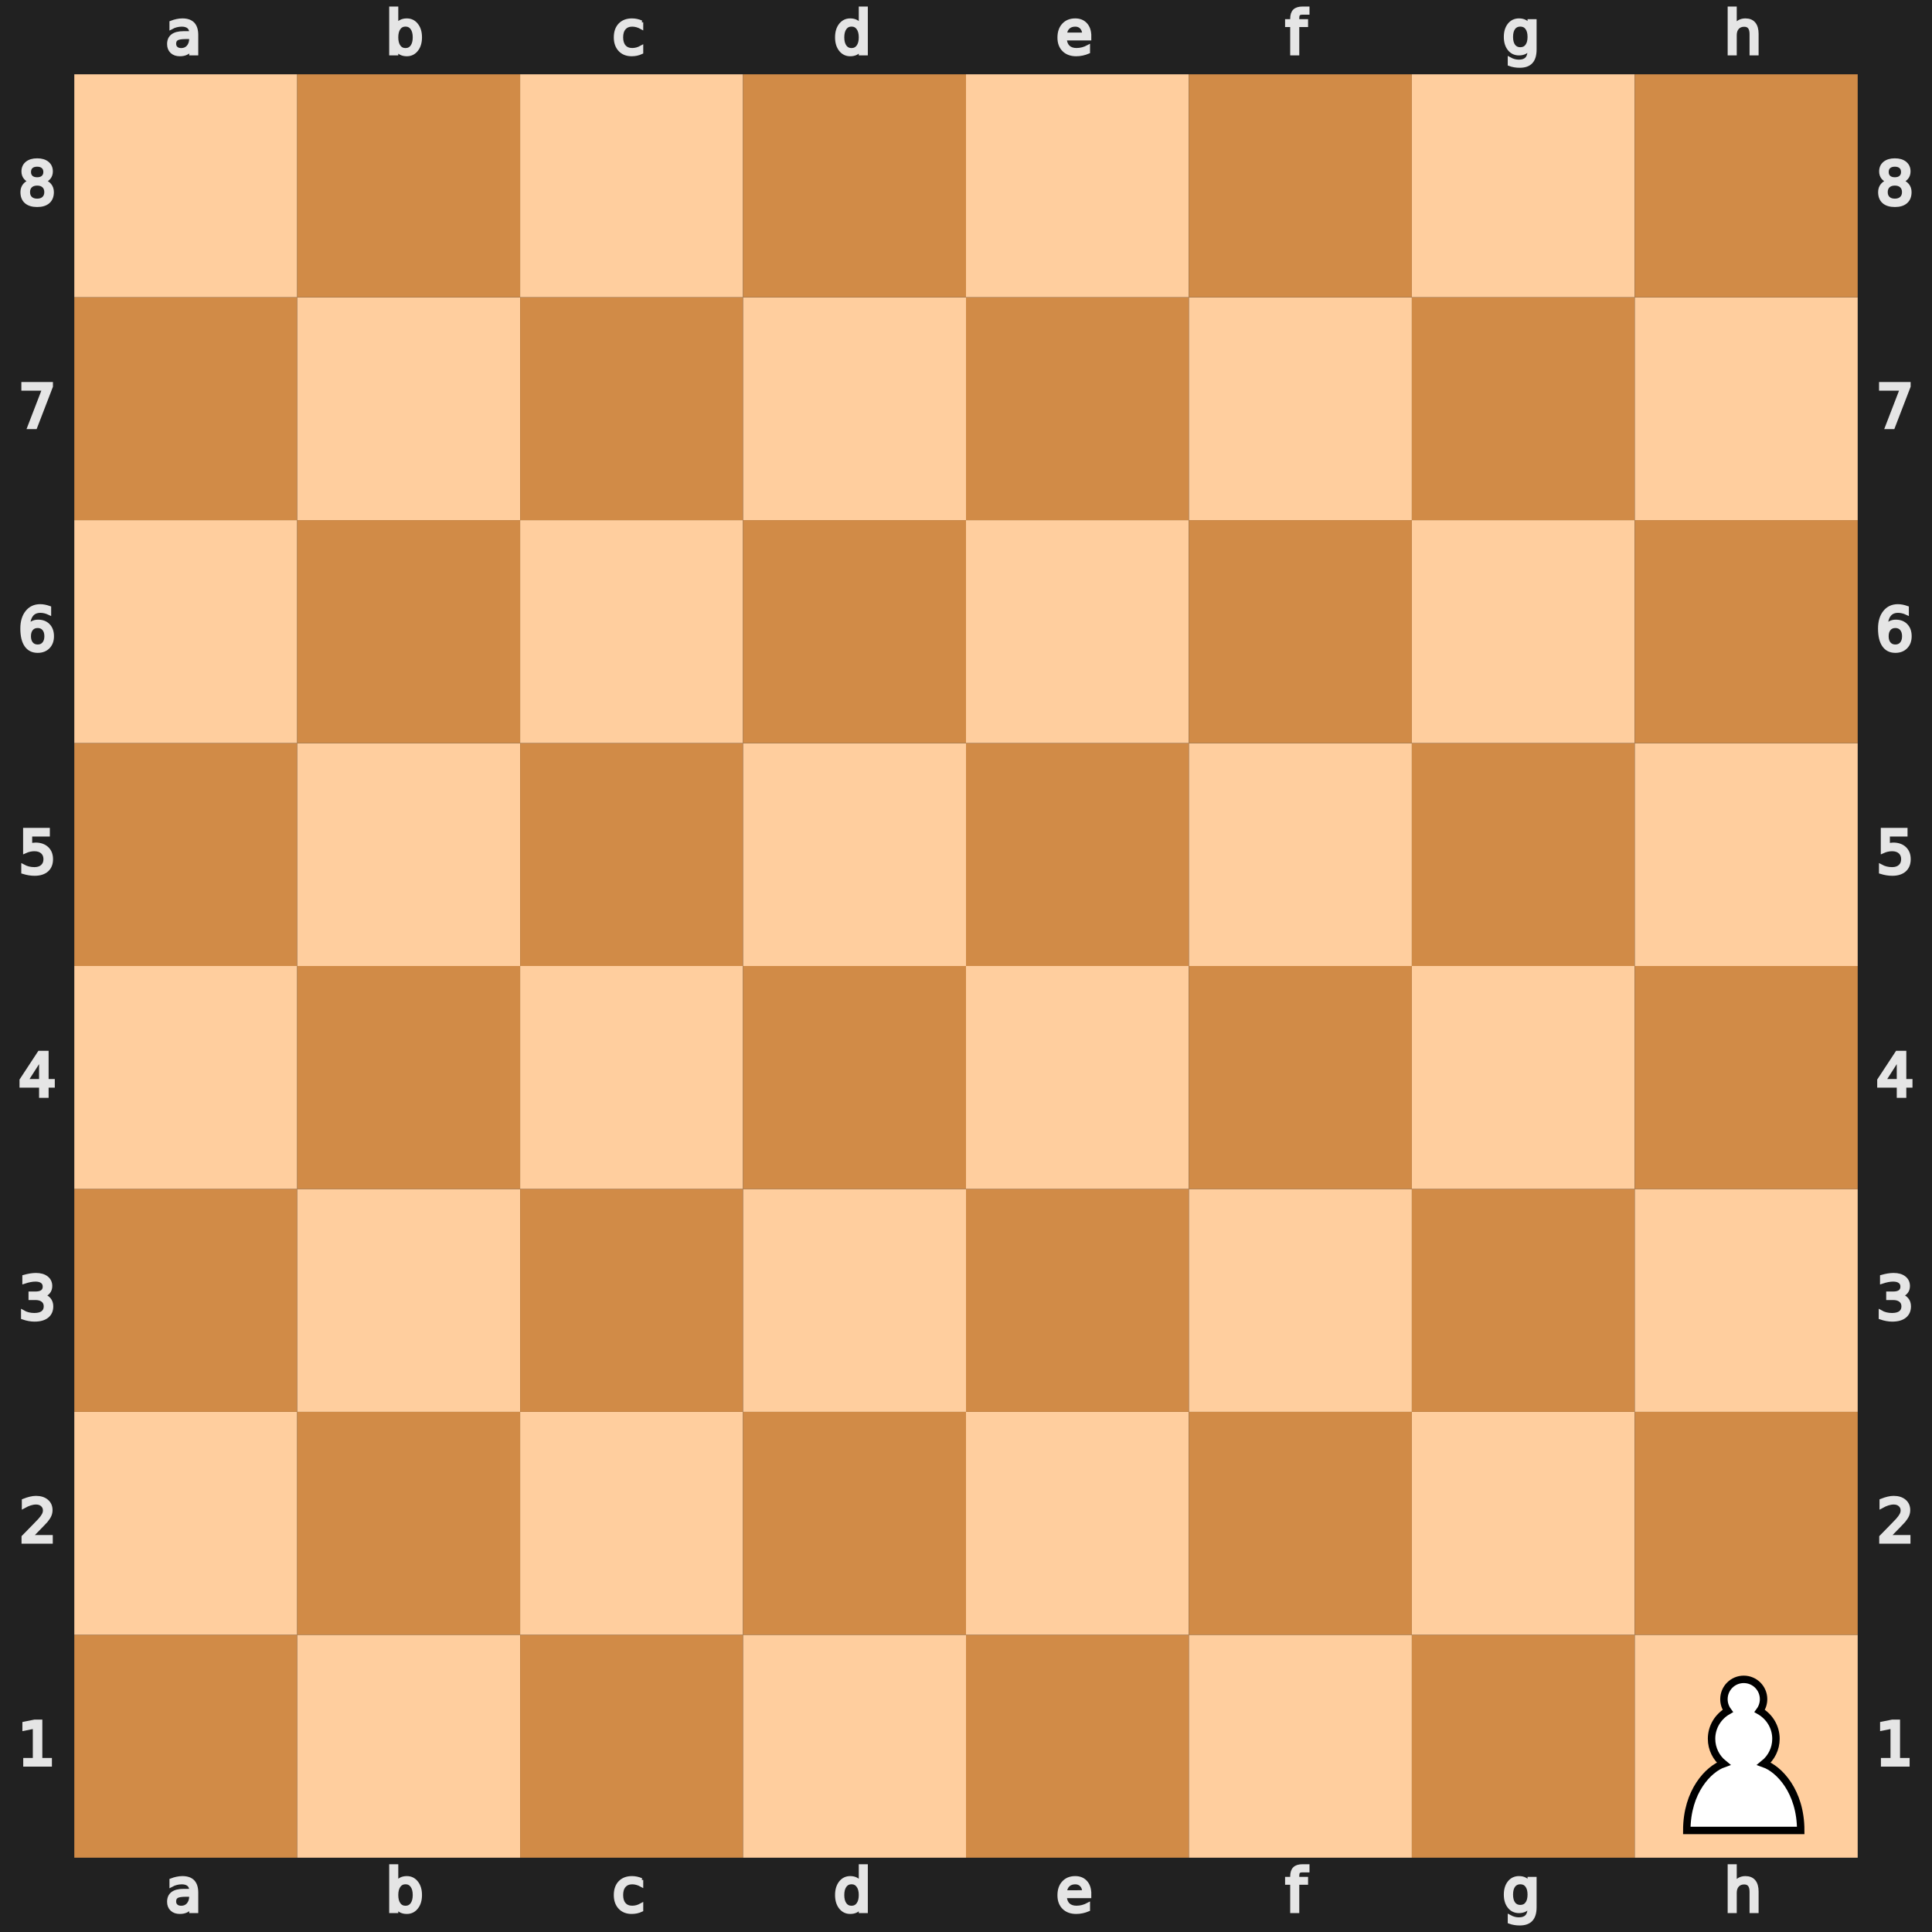
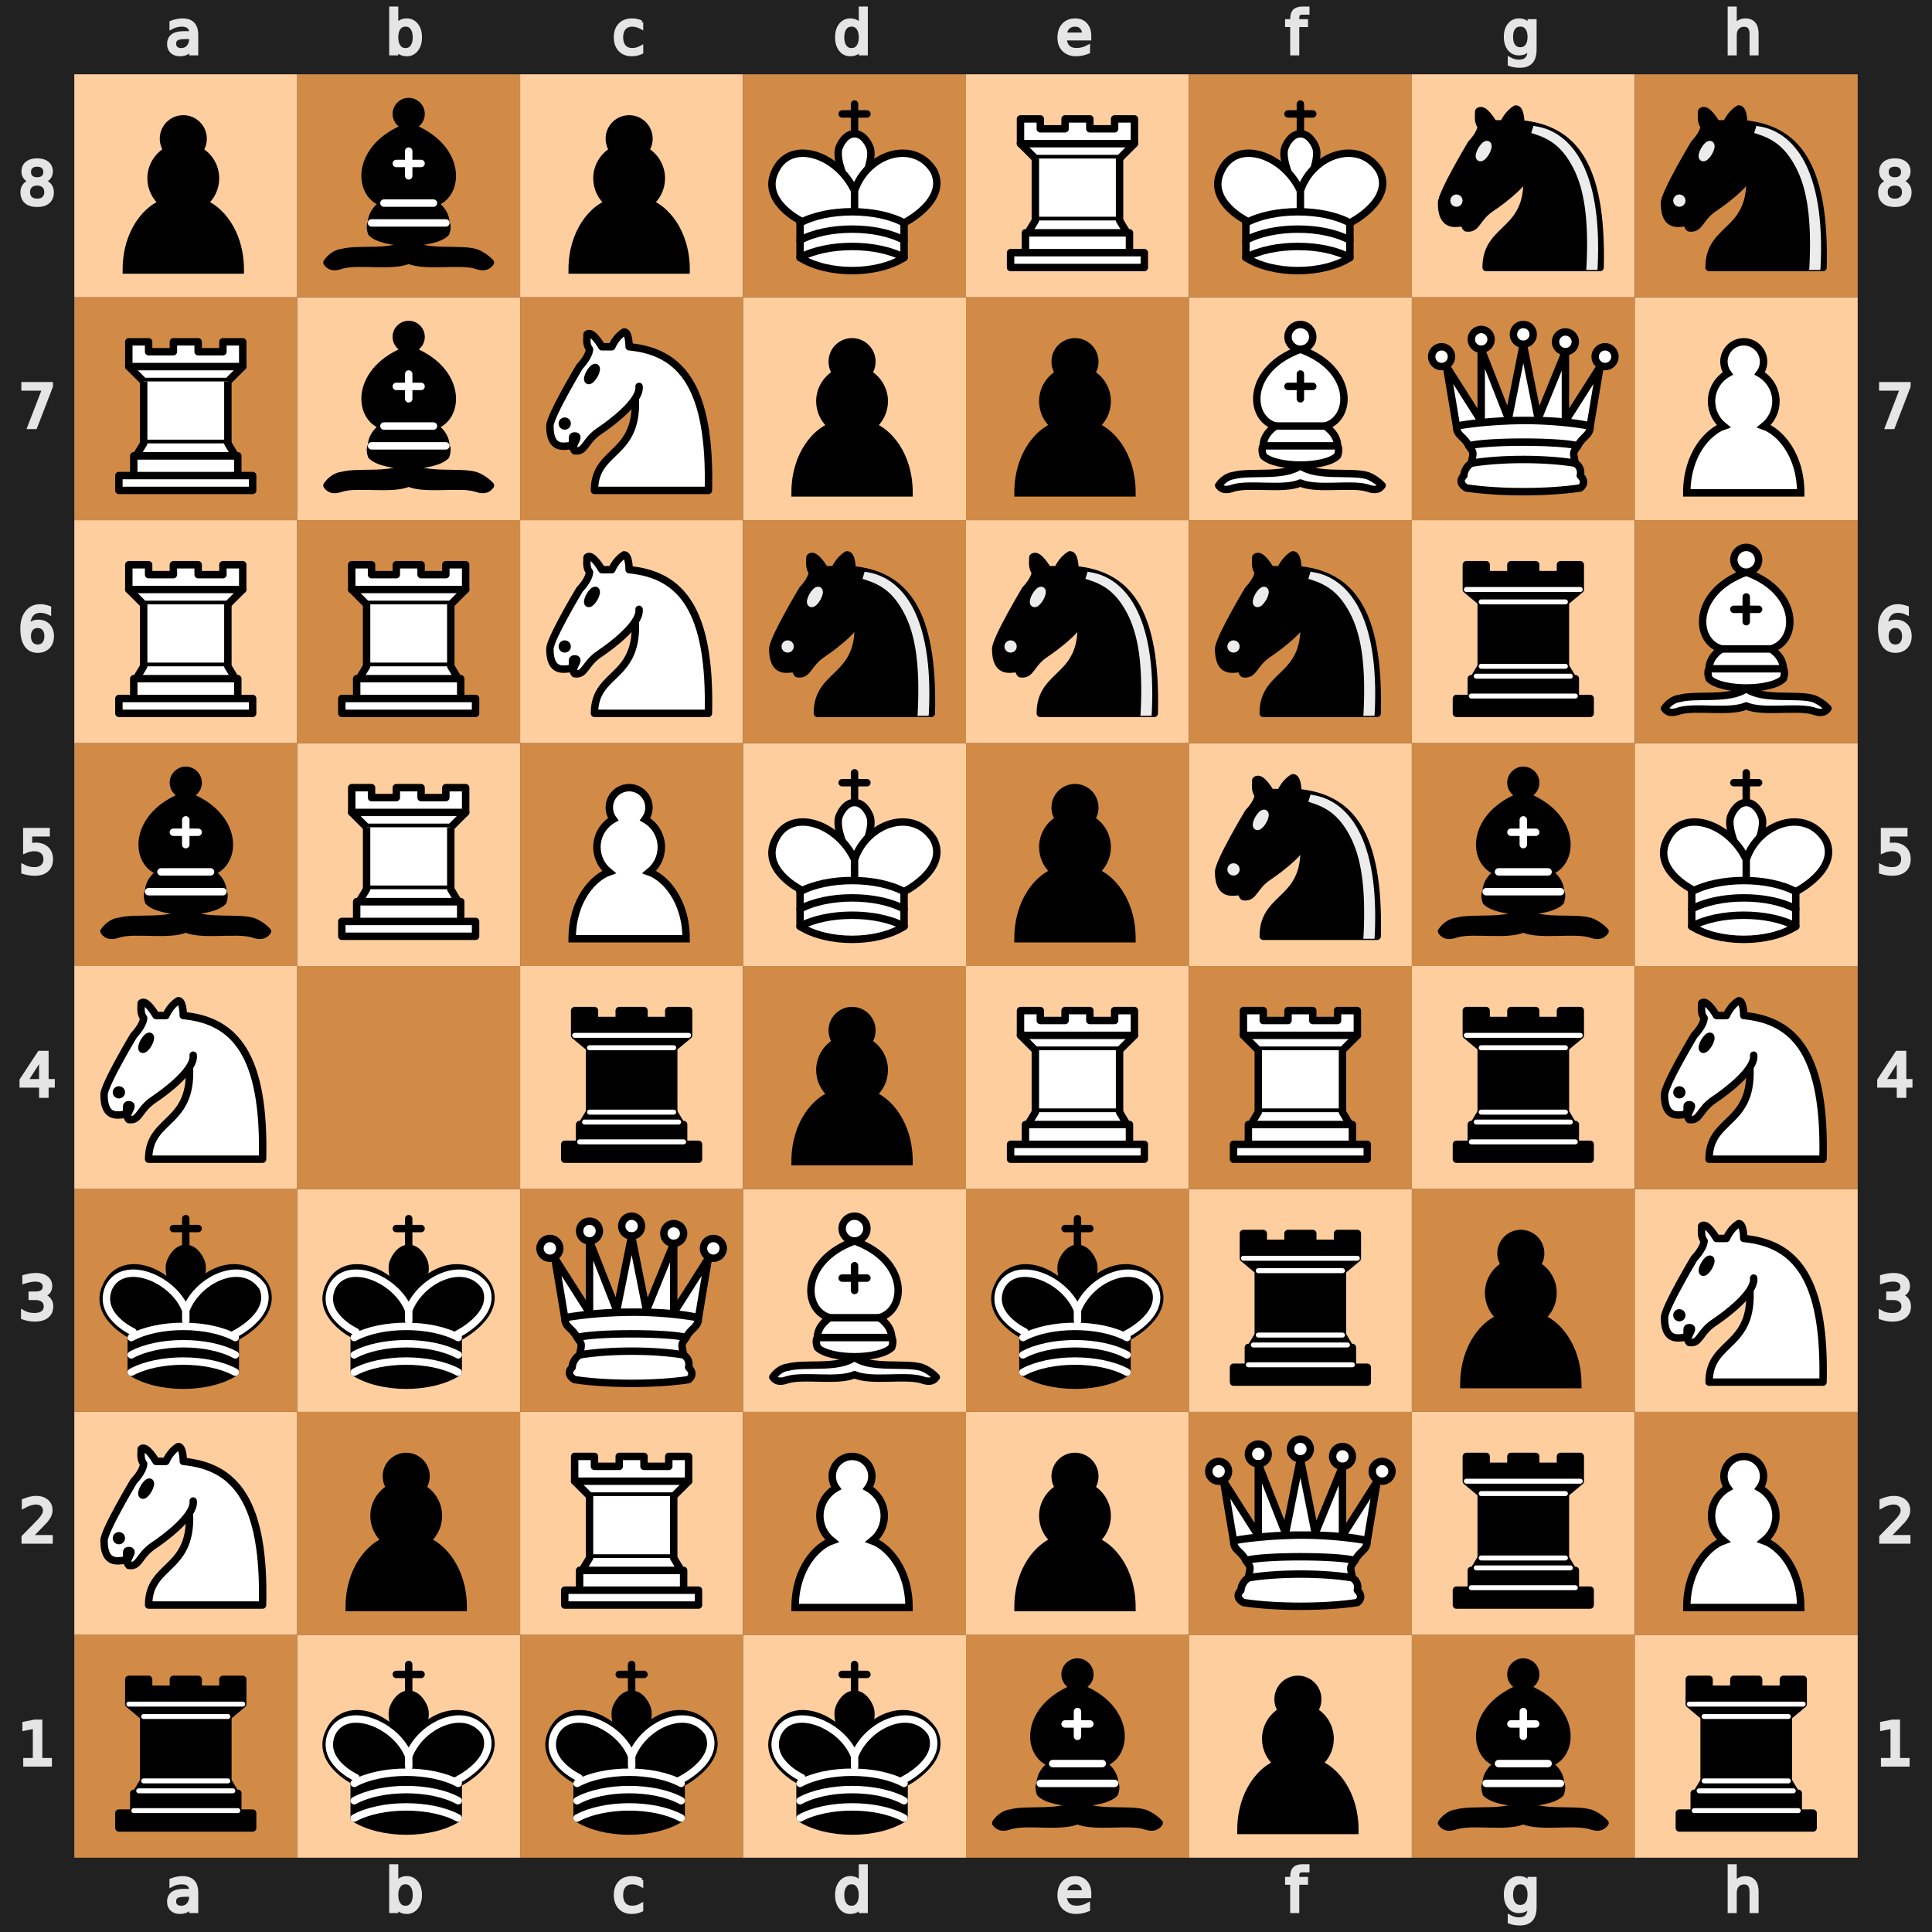
- <svg xmlns="http://www.w3.org/2000/svg" xmlns:xlink="http://www.w3.org/1999/xlink" version="1.1" viewBox="0 0 390 390" width="256" height="256">
+ <svg xmlns="http://www.w3.org/2000/svg" xmlns:xlink="http://www.w3.org/1999/xlink" version="1.1" viewBox="0 0 390 390" width="1024" height="1024">
  <defs>
    <g id="white-pawn" class="white pawn">
      <path d="M22 9c-2.21 0-4 1.79-4 4 0 .89.29 1.71.78 2.38-1.95 1.12-3.28 3.21-3.28 5.62 0 2.03.94 3.84 2.41 5.03-3 1.06-7.41 5.55-7.41 13.47h23c0-7.92-4.41-12.41-7.41-13.47 1.47-1.19 2.41-3 2.41-5.03 0-2.41-1.33-4.5-3.28-5.62.49-.67.78-1.49.78-2.38 0-2.21-1.79-4-4-4z" fill="#fff" stroke="#000" stroke-width="1.5" stroke-linecap="round" />
    </g>
+     <g id="white-knight" class="white knight" fill="none" fill-rule="evenodd" stroke="#000" stroke-width="1.5" stroke-linecap="round" stroke-linejoin="round">
+       <path d="M 22,10 C 32.5,11 38.5,18 38,39 L 15,39 C 15,30 25,32.5 23,18" style="fill:#ffffff; stroke:#000000;" />
+       <path d="M 24,18 C 24.38,20.91 18.45,25.37 16,27 C 13,29 13.18,31.34 11,31 C 9.958,30.06 12.41,27.96 11,28 C 10,28 11.19,29.23 10,30 C 9,30 5.997,31 6,26 C 6,24 12,14 12,14 C 12,14 13.89,12.1 14,10.5 C 13.27,9.506 13.5,8.5 13.5,7.5 C 14.5,6.5 16.5,10 16.5,10 L 18.5,10 C 18.5,10 19.28,8.008 21,7 C 22,7 22,10 22,10" style="fill:#ffffff; stroke:#000000;" />
+       <path d="M 9.5 25.5 A 0.5 0.5 0 1 1 8.5,25.5 A 0.5 0.5 0 1 1 9.5 25.5 z" style="fill:#000000; stroke:#000000;" />
+       <path d="M 15 15.5 A 0.5 1.5 0 1 1 14,15.5 A 0.5 1.5 0 1 1 15 15.5 z" transform="matrix(0.866,0.5,-0.5,0.866,9.693,-5.173)" style="fill:#000000; stroke:#000000;" />
+     </g>
+     <g id="white-bishop" class="white bishop" fill="none" fill-rule="evenodd" stroke="#000" stroke-width="1.5" stroke-linecap="round" stroke-linejoin="round">
+       <g fill="#fff" stroke-linecap="butt">
+         <path d="M9 36c3.39-.97 10.11.43 13.5-2 3.39 2.43 10.11 1.03 13.5 2 0 0 1.65.54 3 2-.68.97-1.65.99-3 .5-3.39-.97-10.11.46-13.5-1-3.39 1.46-10.11.03-13.5 1-1.354.49-2.323.47-3-.5 1.354-1.94 3-2 3-2zM15 32c2.5 2.5 12.5 2.5 15 0 .5-1.5 0-2 0-2 0-2.5-2.5-4-2.5-4 5.5-1.5 6-11.5-5-15.5-11 4-10.5 14-5 15.5 0 0-2.5 1.5-2.5 4 0 0-.5.5 0 2zM25 8a2.5 2.5 0 1 1-5 0 2.5 2.5 0 1 1 5 0z" />
+       </g>
+       <path d="M17.5 26h10M15 30h15m-7.5-14.5v5M20 18h5" stroke-linejoin="miter" />
+     </g>
+     <g id="white-rook" class="white rook" fill="#fff" fill-rule="evenodd" stroke="#000" stroke-width="1.5" stroke-linecap="round" stroke-linejoin="round">
+       <path d="M9 39h27v-3H9v3zM12 36v-4h21v4H12zM11 14V9h4v2h5V9h5v2h5V9h4v5" stroke-linecap="butt" />
+       <path d="M34 14l-3 3H14l-3-3" />
+       <path d="M31 17v12.5H14V17" stroke-linecap="butt" stroke-linejoin="miter" />
+       <path d="M31 29.5l1.5 2.5h-20l1.5-2.5" />
+       <path d="M11 14h23" fill="none" stroke-linejoin="miter" />
+     </g>
+     <g id="white-queen" class="white queen" fill="#fff" fill-rule="evenodd" stroke="#000" stroke-width="1.5" stroke-linecap="round" stroke-linejoin="round">
+       <path d="M8 12a2 2 0 1 1-4 0 2 2 0 1 1 4 0zM24.5 7.5a2 2 0 1 1-4 0 2 2 0 1 1 4 0zM41 12a2 2 0 1 1-4 0 2 2 0 1 1 4 0zM16 8.5a2 2 0 1 1-4 0 2 2 0 1 1 4 0zM33 9a2 2 0 1 1-4 0 2 2 0 1 1 4 0z" />
+       <path d="M9 26c8.5-1.5 21-1.5 27 0l2-12-7 11V11l-5.5 13.5-3-15-3 15-5.5-14V25L7 14l2 12zM9 26c0 2 1.5 2 2.5 4 1 1.5 1 1 .5 3.5-1.5 1-1.5 2.5-1.5 2.5-1.5 1.5.5 2.5.5 2.5 6.5 1 16.5 1 23 0 0 0 1.5-1 0-2.5 0 0 .5-1.5-1-2.5-.5-2.5-.5-2 .5-3.5 1-2 2.5-2 2.5-4-8.5-1.5-18.5-1.5-27 0z" stroke-linecap="butt" />
+       <path d="M11.5 30c3.5-1 18.5-1 22 0M12 33.5c6-1 15-1 21 0" fill="none" />
+     </g>
+     <g id="white-king" class="white king" fill="none" fill-rule="evenodd" stroke="#000" stroke-width="1.5" stroke-linecap="round" stroke-linejoin="round">
+       <path d="M22.5 11.63V6M20 8h5" stroke-linejoin="miter" />
+       <path d="M22.5 25s4.5-7.5 3-10.5c0 0-1-2.5-3-2.5s-3 2.5-3 2.5c-1.5 3 3 10.5 3 10.5" fill="#fff" stroke-linecap="butt" stroke-linejoin="miter" />
+       <path d="M11.5 37c5.5 3.5 15.5 3.5 21 0v-7s9-4.5 6-10.5c-4-6.5-13.5-3.5-16 4V27v-3.5c-3.5-7.5-13-10.5-16-4-3 6 5 10 5 10V37z" fill="#fff" />
+       <path d="M11.5 30c5.5-3 15.5-3 21 0m-21 3.5c5.5-3 15.5-3 21 0m-21 3.5c5.5-3 15.5-3 21 0" />
+     </g>
+     <g id="black-pawn" class="black pawn">
+       <path d="M22 9c-2.21 0-4 1.79-4 4 0 .89.29 1.71.78 2.38-1.95 1.12-3.28 3.21-3.28 5.62 0 2.03.94 3.84 2.41 5.03-3 1.06-7.41 5.55-7.41 13.47h23c0-7.92-4.41-12.41-7.41-13.47 1.47-1.19 2.41-3 2.41-5.03 0-2.41-1.33-4.5-3.28-5.62.49-.67.78-1.49.78-2.38 0-2.21-1.79-4-4-4z" stroke="#000" stroke-width="1.5" stroke-linecap="round" />
+     </g>
+     <g id="black-knight" class="black knight" fill="none" fill-rule="evenodd" stroke="#000" stroke-width="1.5" stroke-linecap="round" stroke-linejoin="round">
+       <path d="M 22,10 C 32.5,11 38.5,18 38,39 L 15,39 C 15,30 25,32.5 23,18" style="fill:#000000; stroke:#000000;" />
+       <path d="M 24,18 C 24.38,20.91 18.45,25.37 16,27 C 13,29 13.18,31.34 11,31 C 9.958,30.06 12.41,27.96 11,28 C 10,28 11.19,29.23 10,30 C 9,30 5.997,31 6,26 C 6,24 12,14 12,14 C 12,14 13.89,12.1 14,10.5 C 13.27,9.506 13.5,8.5 13.5,7.5 C 14.5,6.5 16.5,10 16.5,10 L 18.5,10 C 18.5,10 19.28,8.008 21,7 C 22,7 22,10 22,10" style="fill:#000000; stroke:#000000;" />
+       <path d="M 9.5 25.5 A 0.5 0.5 0 1 1 8.5,25.5 A 0.5 0.5 0 1 1 9.5 25.5 z" style="fill:#ececec; stroke:#ececec;" />
+       <path d="M 15 15.5 A 0.5 1.5 0 1 1 14,15.5 A 0.5 1.5 0 1 1 15 15.5 z" transform="matrix(0.866,0.5,-0.5,0.866,9.693,-5.173)" style="fill:#ececec; stroke:#ececec;" />
+       <path d="M 24.55,10.4 L 24.1,11.85 L 24.6,12 C 27.75,13 30.25,14.49 32.5,18.75 C 34.75,23.01 35.75,29.06 35.25,39 L 35.2,39.5 L 37.45,39.5 L 37.5,39 C 38,28.94 36.62,22.15 34.25,17.66 C 31.88,13.17 28.46,11.02 25.06,10.5 L 24.55,10.4 z " style="fill:#ececec; stroke:none;" />
+     </g>
+     <g id="black-bishop" class="black bishop" fill="none" fill-rule="evenodd" stroke="#000" stroke-width="1.5" stroke-linecap="round" stroke-linejoin="round">
+       <path d="M9 36c3.39-.97 10.11.43 13.5-2 3.39 2.43 10.11 1.03 13.5 2 0 0 1.65.54 3 2-.68.97-1.65.99-3 .5-3.39-.97-10.11.46-13.5-1-3.39 1.46-10.11.03-13.5 1-1.354.49-2.323.47-3-.5 1.354-1.94 3-2 3-2zm6-4c2.5 2.5 12.5 2.5 15 0 .5-1.5 0-2 0-2 0-2.5-2.5-4-2.5-4 5.5-1.5 6-11.5-5-15.5-11 4-10.5 14-5 15.5 0 0-2.5 1.5-2.5 4 0 0-.5.5 0 2zM25 8a2.5 2.5 0 1 1-5 0 2.5 2.5 0 1 1 5 0z" fill="#000" stroke-linecap="butt" />
+       <path d="M17.5 26h10M15 30h15m-7.5-14.5v5M20 18h5" stroke="#fff" stroke-linejoin="miter" />
+     </g>
+     <g id="black-rook" class="black rook" fill="#000" fill-rule="evenodd" stroke="#000" stroke-width="1.5" stroke-linecap="round" stroke-linejoin="round">
+       <path d="M9 39h27v-3H9v3zM12.5 32l1.5-2.5h17l1.5 2.5h-20zM12 36v-4h21v4H12z" stroke-linecap="butt" />
+       <path d="M14 29.5v-13h17v13H14z" stroke-linecap="butt" stroke-linejoin="miter" />
+       <path d="M14 16.5L11 14h23l-3 2.5H14zM11 14V9h4v2h5V9h5v2h5V9h4v5H11z" stroke-linecap="butt" />
+       <path d="M12 35.5h21M13 31.5h19M14 29.5h17M14 16.5h17M11 14h23" fill="none" stroke="#fff" stroke-width="1" stroke-linejoin="miter" />
+     </g>
+     <g id="black-king" class="black king" fill="none" fill-rule="evenodd" stroke="#000" stroke-width="1.5" stroke-linecap="round" stroke-linejoin="round">
+       <path d="M22.5 11.63V6" stroke-linejoin="miter" />
+       <path d="M22.5 25s4.5-7.5 3-10.5c0 0-1-2.5-3-2.5s-3 2.5-3 2.5c-1.5 3 3 10.5 3 10.5" fill="#000" stroke-linecap="butt" stroke-linejoin="miter" />
+       <path d="M11.5 37c5.5 3.5 15.5 3.5 21 0v-7s9-4.5 6-10.5c-4-6.5-13.5-3.5-16 4V27v-3.5c-3.5-7.5-13-10.5-16-4-3 6 5 10 5 10V37z" fill="#000" />
+       <path d="M20 8h5" stroke-linejoin="miter" />
+       <path d="M32 29.5s8.5-4 6.03-9.65C34.15 14 25 18 22.5 24.5l.01 2.1-.01-2.1C20 18 9.906 14 6.997 19.85c-2.497 5.65 4.853 9 4.853 9M11.5 30c5.5-3 15.5-3 21 0m-21 3.5c5.5-3 15.5-3 21 0m-21 3.5c5.5-3 15.5-3 21 0" stroke="#fff" />
+     </g>
  </defs>
  <rect x="0" y="0" width="390" height="390" fill="#212121" />
  <rect x="15" y="330" width="45" height="45" class="square dark a1" stroke="none" fill="#d18b47" />
+   <use xlink:href="#black-rook" transform="translate(15, 330)" />
  <rect x="60" y="330" width="45" height="45" class="square light b1" stroke="none" fill="#ffce9e" />
+   <use xlink:href="#black-king" transform="translate(60, 330)" />
  <rect x="105" y="330" width="45" height="45" class="square dark c1" stroke="none" fill="#d18b47" />
+   <use xlink:href="#black-king" transform="translate(105, 330)" />
  <rect x="150" y="330" width="45" height="45" class="square light d1" stroke="none" fill="#ffce9e" />
+   <use xlink:href="#black-king" transform="translate(150, 330)" />
  <rect x="195" y="330" width="45" height="45" class="square dark e1" stroke="none" fill="#d18b47" />
+   <use xlink:href="#black-bishop" transform="translate(195, 330)" />
  <rect x="240" y="330" width="45" height="45" class="square light f1" stroke="none" fill="#ffce9e" />
+   <use xlink:href="#black-pawn" transform="translate(240, 330)" />
  <rect x="285" y="330" width="45" height="45" class="square dark g1" stroke="none" fill="#d18b47" />
+   <use xlink:href="#black-bishop" transform="translate(285, 330)" />
  <rect x="330" y="330" width="45" height="45" class="square light h1" stroke="none" fill="#ffce9e" />
-   <use xlink:href="#white-pawn" transform="translate(330, 330)" />
+   <use xlink:href="#black-rook" transform="translate(330, 330)" />
  <rect x="15" y="285" width="45" height="45" class="square light a2" stroke="none" fill="#ffce9e" />
+   <use xlink:href="#white-knight" transform="translate(15, 285)" />
  <rect x="60" y="285" width="45" height="45" class="square dark b2" stroke="none" fill="#d18b47" />
+   <use xlink:href="#black-pawn" transform="translate(60, 285)" />
  <rect x="105" y="285" width="45" height="45" class="square light c2" stroke="none" fill="#ffce9e" />
+   <use xlink:href="#white-rook" transform="translate(105, 285)" />
  <rect x="150" y="285" width="45" height="45" class="square dark d2" stroke="none" fill="#d18b47" />
+   <use xlink:href="#white-pawn" transform="translate(150, 285)" />
  <rect x="195" y="285" width="45" height="45" class="square light e2" stroke="none" fill="#ffce9e" />
+   <use xlink:href="#black-pawn" transform="translate(195, 285)" />
  <rect x="240" y="285" width="45" height="45" class="square dark f2" stroke="none" fill="#d18b47" />
+   <use xlink:href="#white-queen" transform="translate(240, 285)" />
  <rect x="285" y="285" width="45" height="45" class="square light g2" stroke="none" fill="#ffce9e" />
+   <use xlink:href="#black-rook" transform="translate(285, 285)" />
  <rect x="330" y="285" width="45" height="45" class="square dark h2" stroke="none" fill="#d18b47" />
+   <use xlink:href="#white-pawn" transform="translate(330, 285)" />
  <rect x="15" y="240" width="45" height="45" class="square dark a3" stroke="none" fill="#d18b47" />
+   <use xlink:href="#black-king" transform="translate(15, 240)" />
  <rect x="60" y="240" width="45" height="45" class="square light b3" stroke="none" fill="#ffce9e" />
+   <use xlink:href="#black-king" transform="translate(60, 240)" />
  <rect x="105" y="240" width="45" height="45" class="square dark c3" stroke="none" fill="#d18b47" />
+   <use xlink:href="#white-queen" transform="translate(105, 240)" />
  <rect x="150" y="240" width="45" height="45" class="square light d3" stroke="none" fill="#ffce9e" />
+   <use xlink:href="#white-bishop" transform="translate(150, 240)" />
  <rect x="195" y="240" width="45" height="45" class="square dark e3" stroke="none" fill="#d18b47" />
+   <use xlink:href="#black-king" transform="translate(195, 240)" />
  <rect x="240" y="240" width="45" height="45" class="square light f3" stroke="none" fill="#ffce9e" />
+   <use xlink:href="#black-rook" transform="translate(240, 240)" />
  <rect x="285" y="240" width="45" height="45" class="square dark g3" stroke="none" fill="#d18b47" />
+   <use xlink:href="#black-pawn" transform="translate(285, 240)" />
  <rect x="330" y="240" width="45" height="45" class="square light h3" stroke="none" fill="#ffce9e" />
+   <use xlink:href="#white-knight" transform="translate(330, 240)" />
  <rect x="15" y="195" width="45" height="45" class="square light a4" stroke="none" fill="#ffce9e" />
+   <use xlink:href="#white-knight" transform="translate(15, 195)" />
  <rect x="60" y="195" width="45" height="45" class="square dark b4" stroke="none" fill="#d18b47" />
  <rect x="105" y="195" width="45" height="45" class="square light c4" stroke="none" fill="#ffce9e" />
+   <use xlink:href="#black-rook" transform="translate(105, 195)" />
  <rect x="150" y="195" width="45" height="45" class="square dark d4" stroke="none" fill="#d18b47" />
+   <use xlink:href="#black-pawn" transform="translate(150, 195)" />
  <rect x="195" y="195" width="45" height="45" class="square light e4" stroke="none" fill="#ffce9e" />
+   <use xlink:href="#white-rook" transform="translate(195, 195)" />
  <rect x="240" y="195" width="45" height="45" class="square dark f4" stroke="none" fill="#d18b47" />
+   <use xlink:href="#white-rook" transform="translate(240, 195)" />
  <rect x="285" y="195" width="45" height="45" class="square light g4" stroke="none" fill="#ffce9e" />
+   <use xlink:href="#black-rook" transform="translate(285, 195)" />
  <rect x="330" y="195" width="45" height="45" class="square dark h4" stroke="none" fill="#d18b47" />
+   <use xlink:href="#white-knight" transform="translate(330, 195)" />
  <rect x="15" y="150" width="45" height="45" class="square dark a5" stroke="none" fill="#d18b47" />
+   <use xlink:href="#black-bishop" transform="translate(15, 150)" />
  <rect x="60" y="150" width="45" height="45" class="square light b5" stroke="none" fill="#ffce9e" />
+   <use xlink:href="#white-rook" transform="translate(60, 150)" />
  <rect x="105" y="150" width="45" height="45" class="square dark c5" stroke="none" fill="#d18b47" />
+   <use xlink:href="#white-pawn" transform="translate(105, 150)" />
  <rect x="150" y="150" width="45" height="45" class="square light d5" stroke="none" fill="#ffce9e" />
+   <use xlink:href="#white-king" transform="translate(150, 150)" />
  <rect x="195" y="150" width="45" height="45" class="square dark e5" stroke="none" fill="#d18b47" />
+   <use xlink:href="#black-pawn" transform="translate(195, 150)" />
  <rect x="240" y="150" width="45" height="45" class="square light f5" stroke="none" fill="#ffce9e" />
+   <use xlink:href="#black-knight" transform="translate(240, 150)" />
  <rect x="285" y="150" width="45" height="45" class="square dark g5" stroke="none" fill="#d18b47" />
+   <use xlink:href="#black-bishop" transform="translate(285, 150)" />
  <rect x="330" y="150" width="45" height="45" class="square light h5" stroke="none" fill="#ffce9e" />
+   <use xlink:href="#white-king" transform="translate(330, 150)" />
  <rect x="15" y="105" width="45" height="45" class="square light a6" stroke="none" fill="#ffce9e" />
+   <use xlink:href="#white-rook" transform="translate(15, 105)" />
  <rect x="60" y="105" width="45" height="45" class="square dark b6" stroke="none" fill="#d18b47" />
+   <use xlink:href="#white-rook" transform="translate(60, 105)" />
  <rect x="105" y="105" width="45" height="45" class="square light c6" stroke="none" fill="#ffce9e" />
+   <use xlink:href="#white-knight" transform="translate(105, 105)" />
  <rect x="150" y="105" width="45" height="45" class="square dark d6" stroke="none" fill="#d18b47" />
+   <use xlink:href="#black-knight" transform="translate(150, 105)" />
  <rect x="195" y="105" width="45" height="45" class="square light e6" stroke="none" fill="#ffce9e" />
+   <use xlink:href="#black-knight" transform="translate(195, 105)" />
  <rect x="240" y="105" width="45" height="45" class="square dark f6" stroke="none" fill="#d18b47" />
+   <use xlink:href="#black-knight" transform="translate(240, 105)" />
  <rect x="285" y="105" width="45" height="45" class="square light g6" stroke="none" fill="#ffce9e" />
+   <use xlink:href="#black-rook" transform="translate(285, 105)" />
  <rect x="330" y="105" width="45" height="45" class="square dark h6" stroke="none" fill="#d18b47" />
+   <use xlink:href="#white-bishop" transform="translate(330, 105)" />
  <rect x="15" y="60" width="45" height="45" class="square dark a7" stroke="none" fill="#d18b47" />
+   <use xlink:href="#white-rook" transform="translate(15, 60)" />
  <rect x="60" y="60" width="45" height="45" class="square light b7" stroke="none" fill="#ffce9e" />
+   <use xlink:href="#black-bishop" transform="translate(60, 60)" />
  <rect x="105" y="60" width="45" height="45" class="square dark c7" stroke="none" fill="#d18b47" />
+   <use xlink:href="#white-knight" transform="translate(105, 60)" />
  <rect x="150" y="60" width="45" height="45" class="square light d7" stroke="none" fill="#ffce9e" />
+   <use xlink:href="#black-pawn" transform="translate(150, 60)" />
  <rect x="195" y="60" width="45" height="45" class="square dark e7" stroke="none" fill="#d18b47" />
+   <use xlink:href="#black-pawn" transform="translate(195, 60)" />
  <rect x="240" y="60" width="45" height="45" class="square light f7" stroke="none" fill="#ffce9e" />
+   <use xlink:href="#white-bishop" transform="translate(240, 60)" />
  <rect x="285" y="60" width="45" height="45" class="square dark g7" stroke="none" fill="#d18b47" />
+   <use xlink:href="#white-queen" transform="translate(285, 60)" />
  <rect x="330" y="60" width="45" height="45" class="square light h7" stroke="none" fill="#ffce9e" />
+   <use xlink:href="#white-pawn" transform="translate(330, 60)" />
  <rect x="15" y="15" width="45" height="45" class="square light a8" stroke="none" fill="#ffce9e" />
+   <use xlink:href="#black-pawn" transform="translate(15, 15)" />
  <rect x="60" y="15" width="45" height="45" class="square dark b8" stroke="none" fill="#d18b47" />
+   <use xlink:href="#black-bishop" transform="translate(60, 15)" />
  <rect x="105" y="15" width="45" height="45" class="square light c8" stroke="none" fill="#ffce9e" />
+   <use xlink:href="#black-pawn" transform="translate(105, 15)" />
  <rect x="150" y="15" width="45" height="45" class="square dark d8" stroke="none" fill="#d18b47" />
+   <use xlink:href="#white-king" transform="translate(150, 15)" />
  <rect x="195" y="15" width="45" height="45" class="square light e8" stroke="none" fill="#ffce9e" />
+   <use xlink:href="#white-rook" transform="translate(195, 15)" />
  <rect x="240" y="15" width="45" height="45" class="square dark f8" stroke="none" fill="#d18b47" />
+   <use xlink:href="#white-king" transform="translate(240, 15)" />
  <rect x="285" y="15" width="45" height="45" class="square light g8" stroke="none" fill="#ffce9e" />
+   <use xlink:href="#black-knight" transform="translate(285, 15)" />
  <rect x="330" y="15" width="45" height="45" class="square dark h8" stroke="none" fill="#d18b47" />
+   <use xlink:href="#black-knight" transform="translate(330, 15)" />
  <g transform="translate(20, 0) scale(0.75, 0.75)" fill="#e5e5e5" stroke="#e5e5e5">
    <path d="M23.328 10.016q-1.742 0-2.414.398-.672.398-.672 1.36 0 .765.5 1.218.508.445 1.375.445 1.196 0 1.914-.843.727-.852.727-2.258v-.32zm2.867-.594v4.992h-1.437v-1.328q-.492.797-1.227 1.18-.734.375-1.797.375-1.343 0-2.14-.75-.79-.758-.79-2.024 0-1.476.985-2.226.992-.75 2.953-.75h2.016V8.75q0-.992-.656-1.531-.649-.547-1.829-.547-.75 0-1.46.18-.711.18-1.368.539V6.062q.79-.304 1.532-.453.742-.156 1.445-.156 1.898 0 2.836.984.937.985.937 2.985z" />
  </g>
  <g transform="translate(20, 375) scale(0.75, 0.75)" fill="#e5e5e5" stroke="#e5e5e5">
    <path d="M23.328 10.016q-1.742 0-2.414.398-.672.398-.672 1.36 0 .765.5 1.218.508.445 1.375.445 1.196 0 1.914-.843.727-.852.727-2.258v-.32zm2.867-.594v4.992h-1.437v-1.328q-.492.797-1.227 1.18-.734.375-1.797.375-1.343 0-2.14-.75-.79-.758-.79-2.024 0-1.476.985-2.226.992-.75 2.953-.75h2.016V8.75q0-.992-.656-1.531-.649-.547-1.829-.547-.75 0-1.46.18-.711.18-1.368.539V6.062q.79-.304 1.532-.453.742-.156 1.445-.156 1.898 0 2.836.984.937.985.937 2.985z" />
  </g>
  <g transform="translate(65, 0) scale(0.75, 0.75)" fill="#e5e5e5" stroke="#e5e5e5">
    <path d="M24.922 10.047q0-1.586-.656-2.485-.649-.906-1.79-.906-1.14 0-1.796.906-.649.899-.649 2.485 0 1.586.649 2.492.656.898 1.797.898 1.14 0 1.789-.898.656-.906.656-2.492zm-4.89-3.055q.452-.781 1.14-1.156.695-.383 1.656-.383 1.594 0 2.586 1.266 1 1.265 1 3.328 0 2.062-1 3.328-.992 1.266-2.586 1.266-.96 0-1.656-.375-.688-.383-1.14-1.164v1.312h-1.446V2.258h1.445z" />
  </g>
  <g transform="translate(65, 375) scale(0.75, 0.75)" fill="#e5e5e5" stroke="#e5e5e5">
    <path d="M24.922 10.047q0-1.586-.656-2.485-.649-.906-1.79-.906-1.14 0-1.796.906-.649.899-.649 2.485 0 1.586.649 2.492.656.898 1.797.898 1.14 0 1.789-.898.656-.906.656-2.492zm-4.89-3.055q.452-.781 1.14-1.156.695-.383 1.656-.383 1.594 0 2.586 1.266 1 1.265 1 3.328 0 2.062-1 3.328-.992 1.266-2.586 1.266-.96 0-1.656-.375-.688-.383-1.14-1.164v1.312h-1.446V2.258h1.445z" />
  </g>
  <g transform="translate(110, 0) scale(0.75, 0.75)" fill="#e5e5e5" stroke="#e5e5e5">
    <path d="M25.96 6v1.344q-.608-.336-1.226-.5-.609-.172-1.234-.172-1.398 0-2.172.89-.773.883-.773 2.485 0 1.601.773 2.492.774.883 2.172.883.625 0 1.234-.164.618-.172 1.227-.508v1.328q-.602.281-1.25.422-.64.14-1.367.14-1.977 0-3.14-1.242-1.165-1.242-1.165-3.351 0-2.14 1.172-3.367 1.18-1.227 3.227-1.227.664 0 1.296.14.633.134 1.227.407z" />
  </g>
  <g transform="translate(110, 375) scale(0.75, 0.75)" fill="#e5e5e5" stroke="#e5e5e5">
    <path d="M25.96 6v1.344q-.608-.336-1.226-.5-.609-.172-1.234-.172-1.398 0-2.172.89-.773.883-.773 2.485 0 1.601.773 2.492.774.883 2.172.883.625 0 1.234-.164.618-.172 1.227-.508v1.328q-.602.281-1.25.422-.64.14-1.367.14-1.977 0-3.14-1.242-1.165-1.242-1.165-3.351 0-2.14 1.172-3.367 1.18-1.227 3.227-1.227.664 0 1.296.14.633.134 1.227.407z" />
  </g>
  <g transform="translate(155, 0) scale(0.75, 0.75)" fill="#e5e5e5" stroke="#e5e5e5">
    <path d="M24.973 6.992V2.258h1.437v12.156h-1.437v-1.312q-.453.78-1.149 1.164-.687.375-1.656.375-1.586 0-2.586-1.266-.992-1.266-.992-3.328 0-2.063.992-3.328 1-1.266 2.586-1.266.969 0 1.656.383.696.375 1.149 1.156zm-4.899 3.055q0 1.586.649 2.492.656.898 1.797.898 1.14 0 1.796-.898.657-.906.657-2.492 0-1.586-.657-2.485-.656-.906-1.796-.906-1.141 0-1.797.906-.649.899-.649 2.485z" />
  </g>
  <g transform="translate(155, 375) scale(0.75, 0.75)" fill="#e5e5e5" stroke="#e5e5e5">
    <path d="M24.973 6.992V2.258h1.437v12.156h-1.437v-1.312q-.453.78-1.149 1.164-.687.375-1.656.375-1.586 0-2.586-1.266-.992-1.266-.992-3.328 0-2.063.992-3.328 1-1.266 2.586-1.266.969 0 1.656.383.696.375 1.149 1.156zm-4.899 3.055q0 1.586.649 2.492.656.898 1.797.898 1.14 0 1.796-.898.657-.906.657-2.492 0-1.586-.657-2.485-.656-.906-1.796-.906-1.141 0-1.797.906-.649.899-.649 2.485z" />
  </g>
  <g transform="translate(200, 0) scale(0.75, 0.75)" fill="#e5e5e5" stroke="#e5e5e5">
    <path d="M26.555 9.68v.703h-6.61q.094 1.484.89 2.265.806.774 2.235.774.828 0 1.602-.203.781-.203 1.547-.61v1.36q-.774.328-1.586.5-.813.172-1.649.172-2.093 0-3.32-1.22-1.219-1.218-1.219-3.296 0-2.148 1.157-3.406 1.164-1.266 3.132-1.266 1.766 0 2.79 1.14 1.03 1.134 1.03 3.087zm-1.438-.422q-.015-1.18-.664-1.883-.64-.703-1.703-.703-1.203 0-1.93.68-.718.68-.828 1.914z" />
  </g>
  <g transform="translate(200, 375) scale(0.75, 0.75)" fill="#e5e5e5" stroke="#e5e5e5">
    <path d="M26.555 9.68v.703h-6.61q.094 1.484.89 2.265.806.774 2.235.774.828 0 1.602-.203.781-.203 1.547-.61v1.36q-.774.328-1.586.5-.813.172-1.649.172-2.093 0-3.32-1.22-1.219-1.218-1.219-3.296 0-2.148 1.157-3.406 1.164-1.266 3.132-1.266 1.766 0 2.79 1.14 1.03 1.134 1.03 3.087zm-1.438-.422q-.015-1.18-.664-1.883-.64-.703-1.703-.703-1.203 0-1.93.68-.718.68-.828 1.914z" />
  </g>
  <g transform="translate(245, 0) scale(0.75, 0.75)" fill="#e5e5e5" stroke="#e5e5e5">
    <path d="M25.285 2.258v1.195H23.91q-.773 0-1.078.313-.297.312-.297 1.125v.773h2.367v1.117h-2.367v7.633H21.09V6.781h-1.375V5.664h1.375v-.61q0-1.46.68-2.124.68-.672 2.156-.672z" />
  </g>
  <g transform="translate(245, 375) scale(0.75, 0.75)" fill="#e5e5e5" stroke="#e5e5e5">
    <path d="M25.285 2.258v1.195H23.91q-.773 0-1.078.313-.297.312-.297 1.125v.773h2.367v1.117h-2.367v7.633H21.09V6.781h-1.375V5.664h1.375v-.61q0-1.46.68-2.124.68-.672 2.156-.672z" />
  </g>
  <g transform="translate(290, 0) scale(0.75, 0.75)" fill="#e5e5e5" stroke="#e5e5e5">
    <path d="M24.973 9.937q0-1.562-.649-2.421-.64-.86-1.804-.86-1.157 0-1.805.86-.64.859-.64 2.421 0 1.555.64 2.415.648.859 1.805.859 1.164 0 1.804-.86.649-.859.649-2.414zm1.437 3.391q0 2.234-.992 3.32-.992 1.094-3.04 1.094-.757 0-1.429-.117-.672-.11-1.304-.344v-1.398q.632.344 1.25.508.617.164 1.257.164 1.414 0 2.118-.743.703-.734.703-2.226v-.711q-.446.773-1.141 1.156-.695.383-1.664.383-1.61 0-2.594-1.227-.984-1.226-.984-3.25 0-2.03.984-3.257.985-1.227 2.594-1.227.969 0 1.664.383t1.14 1.156V5.664h1.438z" />
  </g>
  <g transform="translate(290, 375) scale(0.75, 0.75)" fill="#e5e5e5" stroke="#e5e5e5">
    <path d="M24.973 9.937q0-1.562-.649-2.421-.64-.86-1.804-.86-1.157 0-1.805.86-.64.859-.64 2.421 0 1.555.64 2.415.648.859 1.805.859 1.164 0 1.804-.86.649-.859.649-2.414zm1.437 3.391q0 2.234-.992 3.32-.992 1.094-3.04 1.094-.757 0-1.429-.117-.672-.11-1.304-.344v-1.398q.632.344 1.25.508.617.164 1.257.164 1.414 0 2.118-.743.703-.734.703-2.226v-.711q-.446.773-1.141 1.156-.695.383-1.664.383-1.61 0-2.594-1.227-.984-1.226-.984-3.25 0-2.03.984-3.257.985-1.227 2.594-1.227.969 0 1.664.383t1.14 1.156V5.664h1.438z" />
  </g>
  <g transform="translate(335, 0) scale(0.75, 0.75)" fill="#e5e5e5" stroke="#e5e5e5">
    <path d="M26.164 9.133v5.281h-1.437V9.18q0-1.243-.485-1.86-.484-.617-1.453-.617-1.164 0-1.836.742-.672.742-.672 2.024v4.945h-1.445V2.258h1.445v4.765q.516-.789 1.211-1.18.703-.39 1.617-.39 1.508 0 2.282.938.773.93.773 2.742z" />
  </g>
  <g transform="translate(335, 375) scale(0.75, 0.75)" fill="#e5e5e5" stroke="#e5e5e5">
    <path d="M26.164 9.133v5.281h-1.437V9.18q0-1.243-.485-1.86-.484-.617-1.453-.617-1.164 0-1.836.742-.672.742-.672 2.024v4.945h-1.445V2.258h1.445v4.765q.516-.789 1.211-1.18.703-.39 1.617-.39 1.508 0 2.282.938.773.93.773 2.742z" />
  </g>
  <g transform="translate(0, 335) scale(0.75, 0.75)" fill="#e5e5e5" stroke="#e5e5e5">
    <path d="M6.754 26.996h2.578v-8.898l-2.805.562v-1.437l2.79-.563h1.578v10.336h2.578v1.328h-6.72z" />
  </g>
  <g transform="translate(375, 335) scale(0.75, 0.75)" fill="#e5e5e5" stroke="#e5e5e5">
    <path d="M6.754 26.996h2.578v-8.898l-2.805.562v-1.437l2.79-.563h1.578v10.336h2.578v1.328h-6.72z" />
  </g>
  <g transform="translate(0, 290) scale(0.75, 0.75)" fill="#e5e5e5" stroke="#e5e5e5">
    <path d="M8.195 26.996h5.508v1.328H6.297v-1.328q.898-.93 2.445-2.492 1.555-1.57 1.953-2.024.758-.851 1.055-1.437.305-.594.305-1.164 0-.93-.657-1.516-.648-.586-1.695-.586-.742 0-1.57.258-.82.258-1.758.781v-1.593q.953-.383 1.781-.578.828-.196 1.516-.196 1.812 0 2.89.906 1.079.907 1.079 2.422 0 .72-.274 1.368-.265.64-.976 1.515-.196.227-1.243 1.313-1.046 1.078-2.953 3.023z" />
  </g>
  <g transform="translate(375, 290) scale(0.75, 0.75)" fill="#e5e5e5" stroke="#e5e5e5">
    <path d="M8.195 26.996h5.508v1.328H6.297v-1.328q.898-.93 2.445-2.492 1.555-1.57 1.953-2.024.758-.851 1.055-1.437.305-.594.305-1.164 0-.93-.657-1.516-.648-.586-1.695-.586-.742 0-1.57.258-.82.258-1.758.781v-1.593q.953-.383 1.781-.578.828-.196 1.516-.196 1.812 0 2.89.906 1.079.907 1.079 2.422 0 .72-.274 1.368-.265.64-.976 1.515-.196.227-1.243 1.313-1.046 1.078-2.953 3.023z" />
  </g>
  <g transform="translate(0, 245) scale(0.75, 0.75)" fill="#e5e5e5" stroke="#e5e5e5">
    <path d="M11.434 22.035q1.132.242 1.765 1.008.64.766.64 1.89 0 1.727-1.187 2.672-1.187.946-3.375.946-.734 0-1.515-.149-.774-.14-1.602-.43V26.45q.656.383 1.438.578.78.196 1.632.196 1.485 0 2.258-.586.782-.586.782-1.703 0-1.032-.727-1.61-.719-.586-2.008-.586h-1.36v-1.297h1.423q1.164 0 1.78-.46.618-.47.618-1.344 0-.899-.64-1.375-.633-.485-1.82-.485-.65 0-1.391.141-.743.14-1.633.437V16.95q.898-.25 1.68-.375.788-.125 1.484-.125 1.797 0 2.844.82 1.046.813 1.046 2.204 0 .968-.554 1.64-.555.664-1.578.922z" />
  </g>
  <g transform="translate(375, 245) scale(0.75, 0.75)" fill="#e5e5e5" stroke="#e5e5e5">
    <path d="M11.434 22.035q1.132.242 1.765 1.008.64.766.64 1.89 0 1.727-1.187 2.672-1.187.946-3.375.946-.734 0-1.515-.149-.774-.14-1.602-.43V26.45q.656.383 1.438.578.78.196 1.632.196 1.485 0 2.258-.586.782-.586.782-1.703 0-1.032-.727-1.61-.719-.586-2.008-.586h-1.36v-1.297h1.423q1.164 0 1.78-.46.618-.47.618-1.344 0-.899-.64-1.375-.633-.485-1.82-.485-.65 0-1.391.141-.743.14-1.633.437V16.95q.898-.25 1.68-.375.788-.125 1.484-.125 1.797 0 2.844.82 1.046.813 1.046 2.204 0 .968-.554 1.64-.555.664-1.578.922z" />
  </g>
  <g transform="translate(0, 200) scale(0.75, 0.75)" fill="#e5e5e5" stroke="#e5e5e5">
    <path d="M11.016 18.035L7.03 24.262h3.985zm-.414-1.375h1.984v7.602h1.664v1.312h-1.664v2.75h-1.57v-2.75H5.75v-1.523z" />
  </g>
  <g transform="translate(375, 200) scale(0.75, 0.75)" fill="#e5e5e5" stroke="#e5e5e5">
    <path d="M11.016 18.035L7.03 24.262h3.985zm-.414-1.375h1.984v7.602h1.664v1.312h-1.664v2.75h-1.57v-2.75H5.75v-1.523z" />
  </g>
  <g transform="translate(0, 155) scale(0.75, 0.75)" fill="#e5e5e5" stroke="#e5e5e5">
    <path d="M6.719 16.66h6.195v1.328h-4.75v2.86q.344-.118.688-.172.343-.063.687-.063 1.953 0 3.094 1.07 1.14 1.07 1.14 2.899 0 1.883-1.171 2.93-1.172 1.039-3.305 1.039-.735 0-1.5-.125-.758-.125-1.57-.375v-1.586q.703.383 1.453.57.75.188 1.586.188 1.351 0 2.14-.711.79-.711.79-1.93 0-1.219-.79-1.93-.789-.71-2.14-.71-.633 0-1.266.14-.625.14-1.281.438z" />
  </g>
  <g transform="translate(375, 155) scale(0.75, 0.75)" fill="#e5e5e5" stroke="#e5e5e5">
    <path d="M6.719 16.66h6.195v1.328h-4.75v2.86q.344-.118.688-.172.343-.063.687-.063 1.953 0 3.094 1.07 1.14 1.07 1.14 2.899 0 1.883-1.171 2.93-1.172 1.039-3.305 1.039-.735 0-1.5-.125-.758-.125-1.57-.375v-1.586q.703.383 1.453.57.75.188 1.586.188 1.351 0 2.14-.711.79-.711.79-1.93 0-1.219-.79-1.93-.789-.71-2.14-.71-.633 0-1.266.14-.625.14-1.281.438z" />
  </g>
  <g transform="translate(0, 110) scale(0.75, 0.75)" fill="#e5e5e5" stroke="#e5e5e5">
    <path d="M10.137 21.863q-1.063 0-1.688.727-.617.726-.617 1.992 0 1.258.617 1.992.625.727 1.688.727 1.062 0 1.68-.727.624-.734.624-1.992 0-1.266-.625-1.992-.617-.727-1.68-.727zm3.133-4.945v1.437q-.594-.28-1.204-.43-.601-.148-1.195-.148-1.562 0-2.39 1.055-.82 1.055-.938 3.188.46-.68 1.156-1.04.696-.367 1.531-.367 1.758 0 2.774 1.07 1.023 1.063 1.023 2.899 0 1.797-1.062 2.883-1.063 1.086-2.828 1.086-2.024 0-3.094-1.547-1.07-1.555-1.07-4.5 0-2.766 1.312-4.406 1.313-1.649 3.524-1.649.593 0 1.195.117.61.118 1.266.352z" />
  </g>
  <g transform="translate(375, 110) scale(0.75, 0.75)" fill="#e5e5e5" stroke="#e5e5e5">
    <path d="M10.137 21.863q-1.063 0-1.688.727-.617.726-.617 1.992 0 1.258.617 1.992.625.727 1.688.727 1.062 0 1.68-.727.624-.734.624-1.992 0-1.266-.625-1.992-.617-.727-1.68-.727zm3.133-4.945v1.437q-.594-.28-1.204-.43-.601-.148-1.195-.148-1.562 0-2.39 1.055-.82 1.055-.938 3.188.46-.68 1.156-1.04.696-.367 1.531-.367 1.758 0 2.774 1.07 1.023 1.063 1.023 2.899 0 1.797-1.062 2.883-1.063 1.086-2.828 1.086-2.024 0-3.094-1.547-1.07-1.555-1.07-4.5 0-2.766 1.312-4.406 1.313-1.649 3.524-1.649.593 0 1.195.117.61.118 1.266.352z" />
  </g>
  <g transform="translate(0, 65) scale(0.75, 0.75)" fill="#e5e5e5" stroke="#e5e5e5">
    <path d="M6.25 16.66h7.5v.672L9.516 28.324H7.867l3.985-10.336H6.25z" />
  </g>
  <g transform="translate(375, 65) scale(0.75, 0.75)" fill="#e5e5e5" stroke="#e5e5e5">
    <path d="M6.25 16.66h7.5v.672L9.516 28.324H7.867l3.985-10.336H6.25z" />
  </g>
  <g transform="translate(0, 20) scale(0.75, 0.75)" fill="#e5e5e5" stroke="#e5e5e5">
    <path d="M10 22.785q-1.125 0-1.773.602-.641.601-.641 1.656t.64 1.656q.649.602 1.774.602t1.773-.602q.649-.61.649-1.656 0-1.055-.649-1.656-.64-.602-1.773-.602zm-1.578-.672q-1.016-.25-1.586-.945-.563-.695-.563-1.695 0-1.399.993-2.211 1-.813 2.734-.813 1.742 0 2.734.813.993.812.993 2.21 0 1-.57 1.696-.563.695-1.571.945 1.14.266 1.773 1.04.641.773.641 1.89 0 1.695-1.04 2.602-1.03.906-2.96.906t-2.969-.906Q6 26.738 6 25.043q0-1.117.64-1.89.641-.774 1.782-1.04zm-.578-2.492q0 .906.562 1.414.57.508 1.594.508 1.016 0 1.586-.508.578-.508.578-1.414 0-.906-.578-1.414-.57-.508-1.586-.508-1.023 0-1.594.508-.562.508-.562 1.414z" />
  </g>
  <g transform="translate(375, 20) scale(0.75, 0.75)" fill="#e5e5e5" stroke="#e5e5e5">
    <path d="M10 22.785q-1.125 0-1.773.602-.641.601-.641 1.656t.64 1.656q.649.602 1.774.602t1.773-.602q.649-.61.649-1.656 0-1.055-.649-1.656-.64-.602-1.773-.602zm-1.578-.672q-1.016-.25-1.586-.945-.563-.695-.563-1.695 0-1.399.993-2.211 1-.813 2.734-.813 1.742 0 2.734.813.993.812.993 2.21 0 1-.57 1.696-.563.695-1.571.945 1.14.266 1.773 1.04.641.773.641 1.89 0 1.695-1.04 2.602-1.03.906-2.96.906t-2.969-.906Q6 26.738 6 25.043q0-1.117.64-1.89.641-.774 1.782-1.04zm-.578-2.492q0 .906.562 1.414.57.508 1.594.508 1.016 0 1.586-.508.578-.508.578-1.414 0-.906-.578-1.414-.57-.508-1.586-.508-1.023 0-1.594.508-.562.508-.562 1.414z" />
  </g>
</svg>
